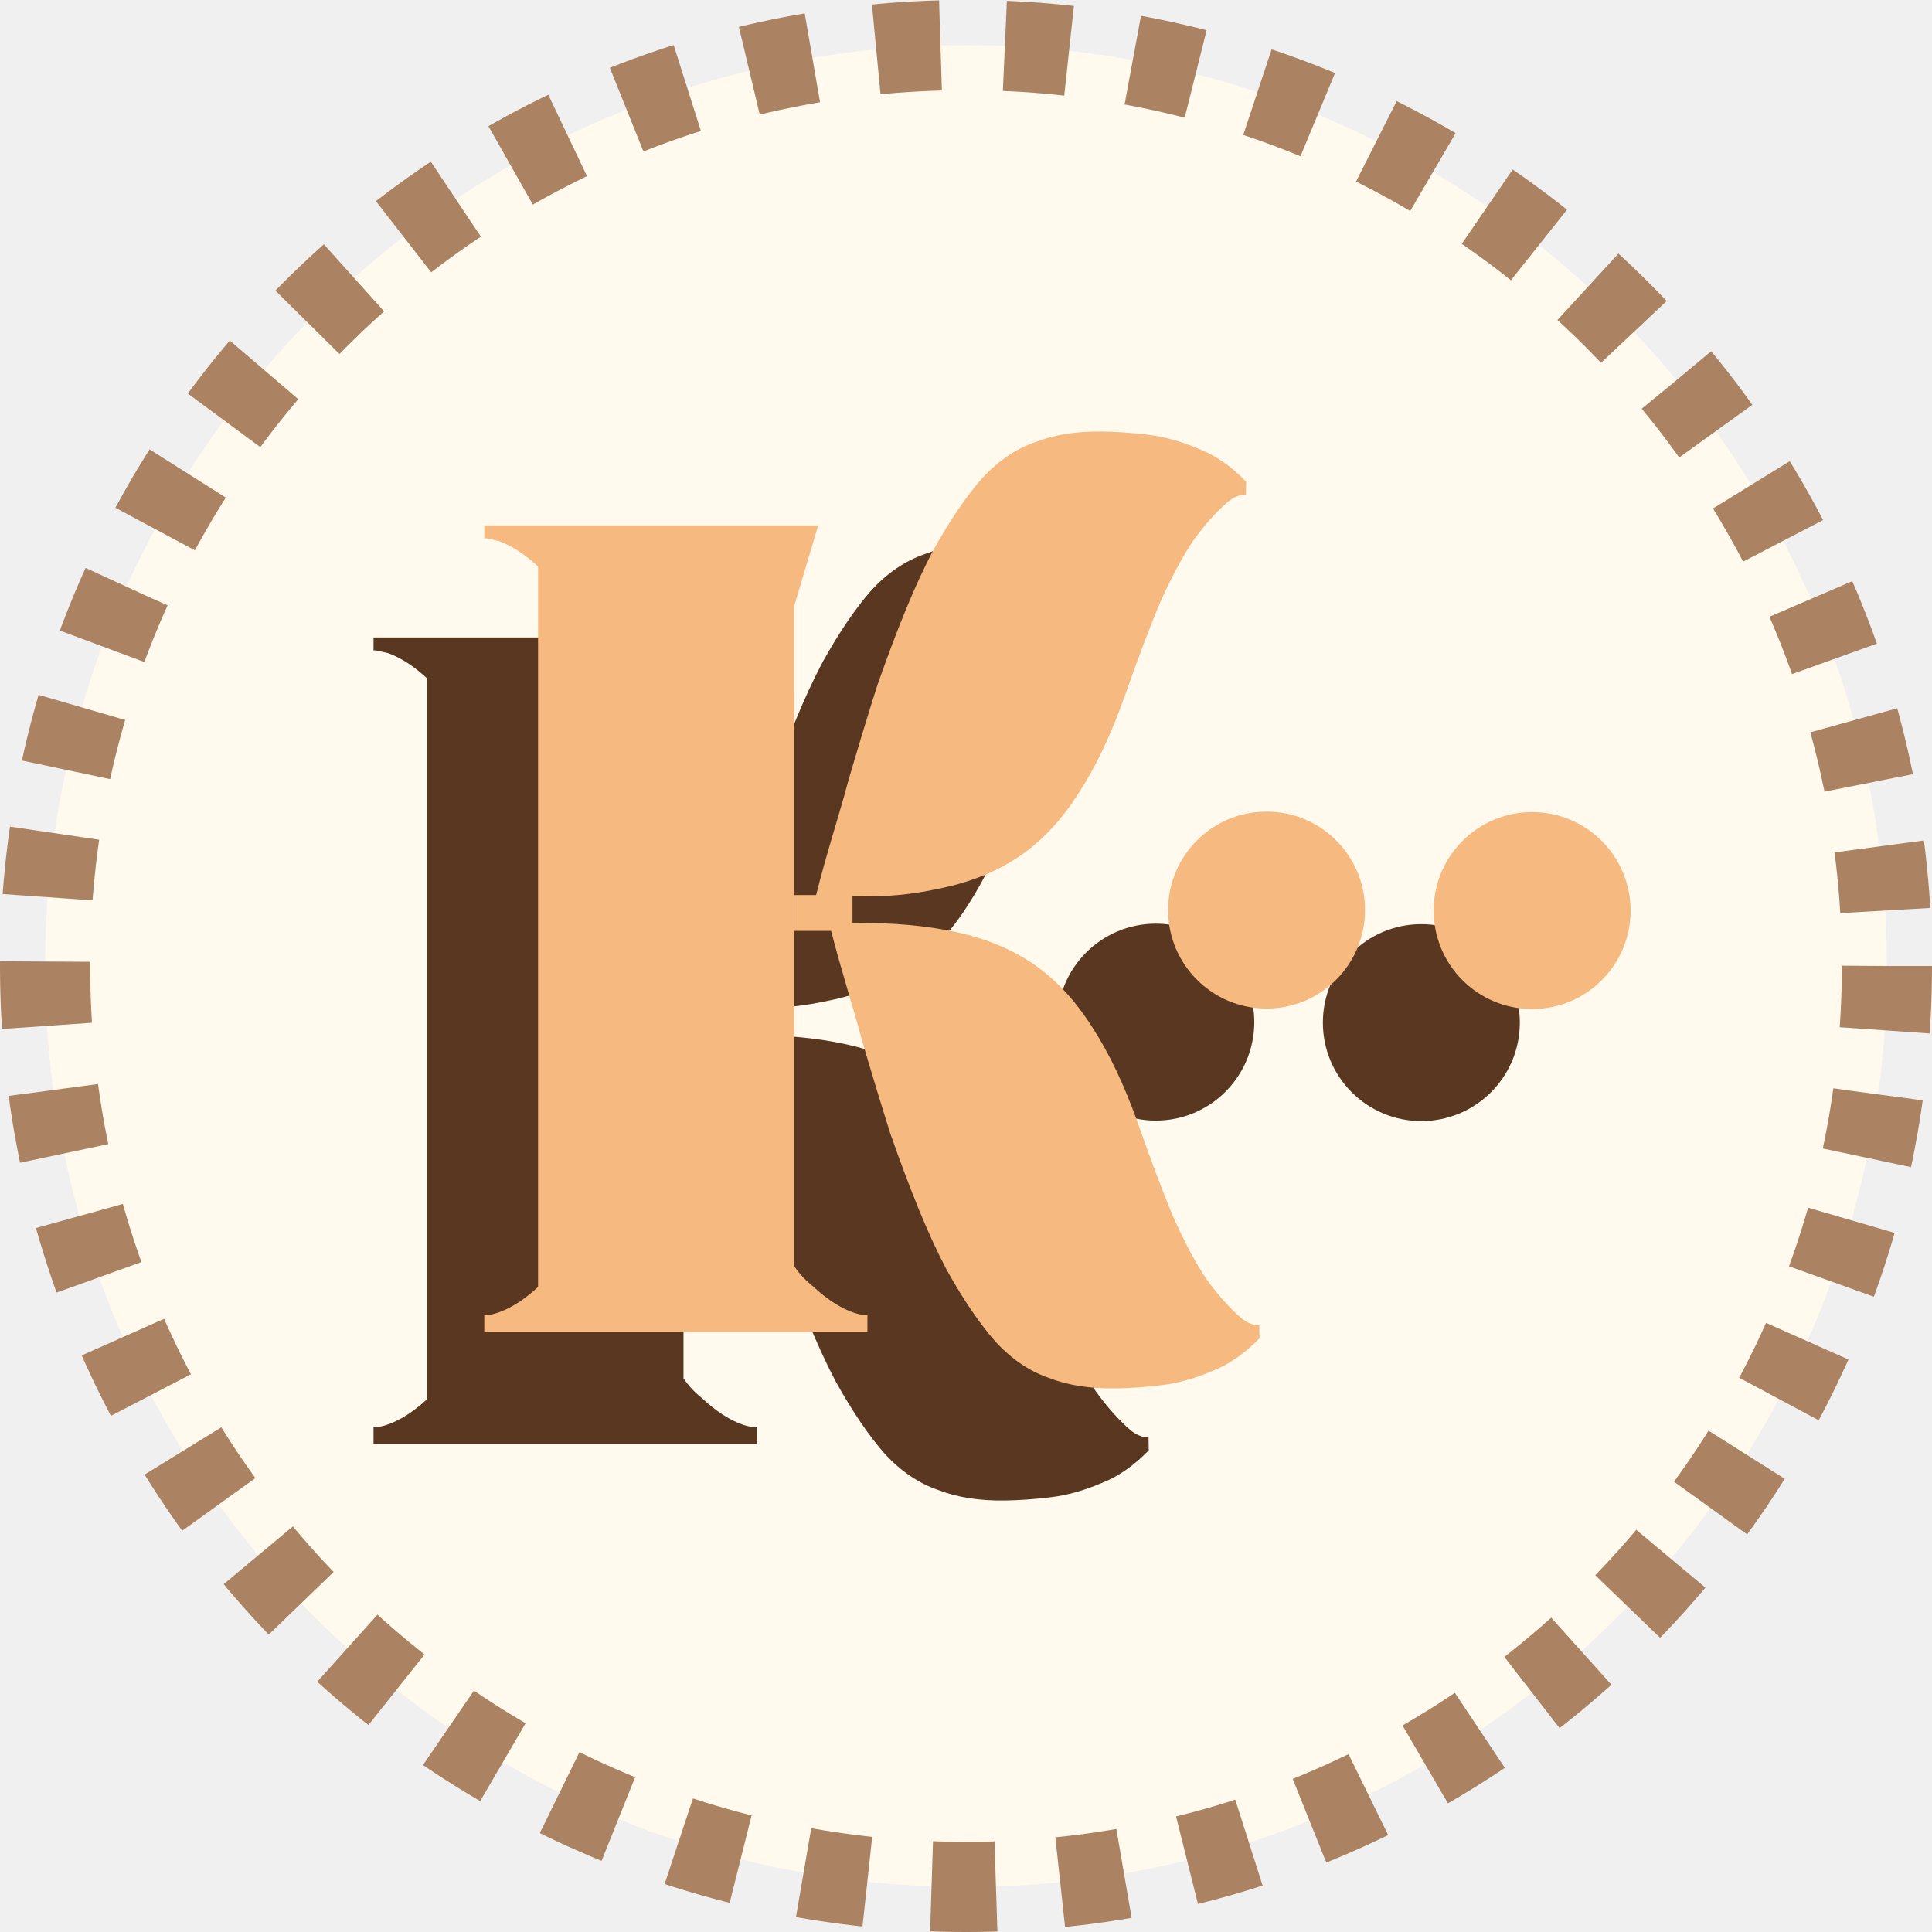
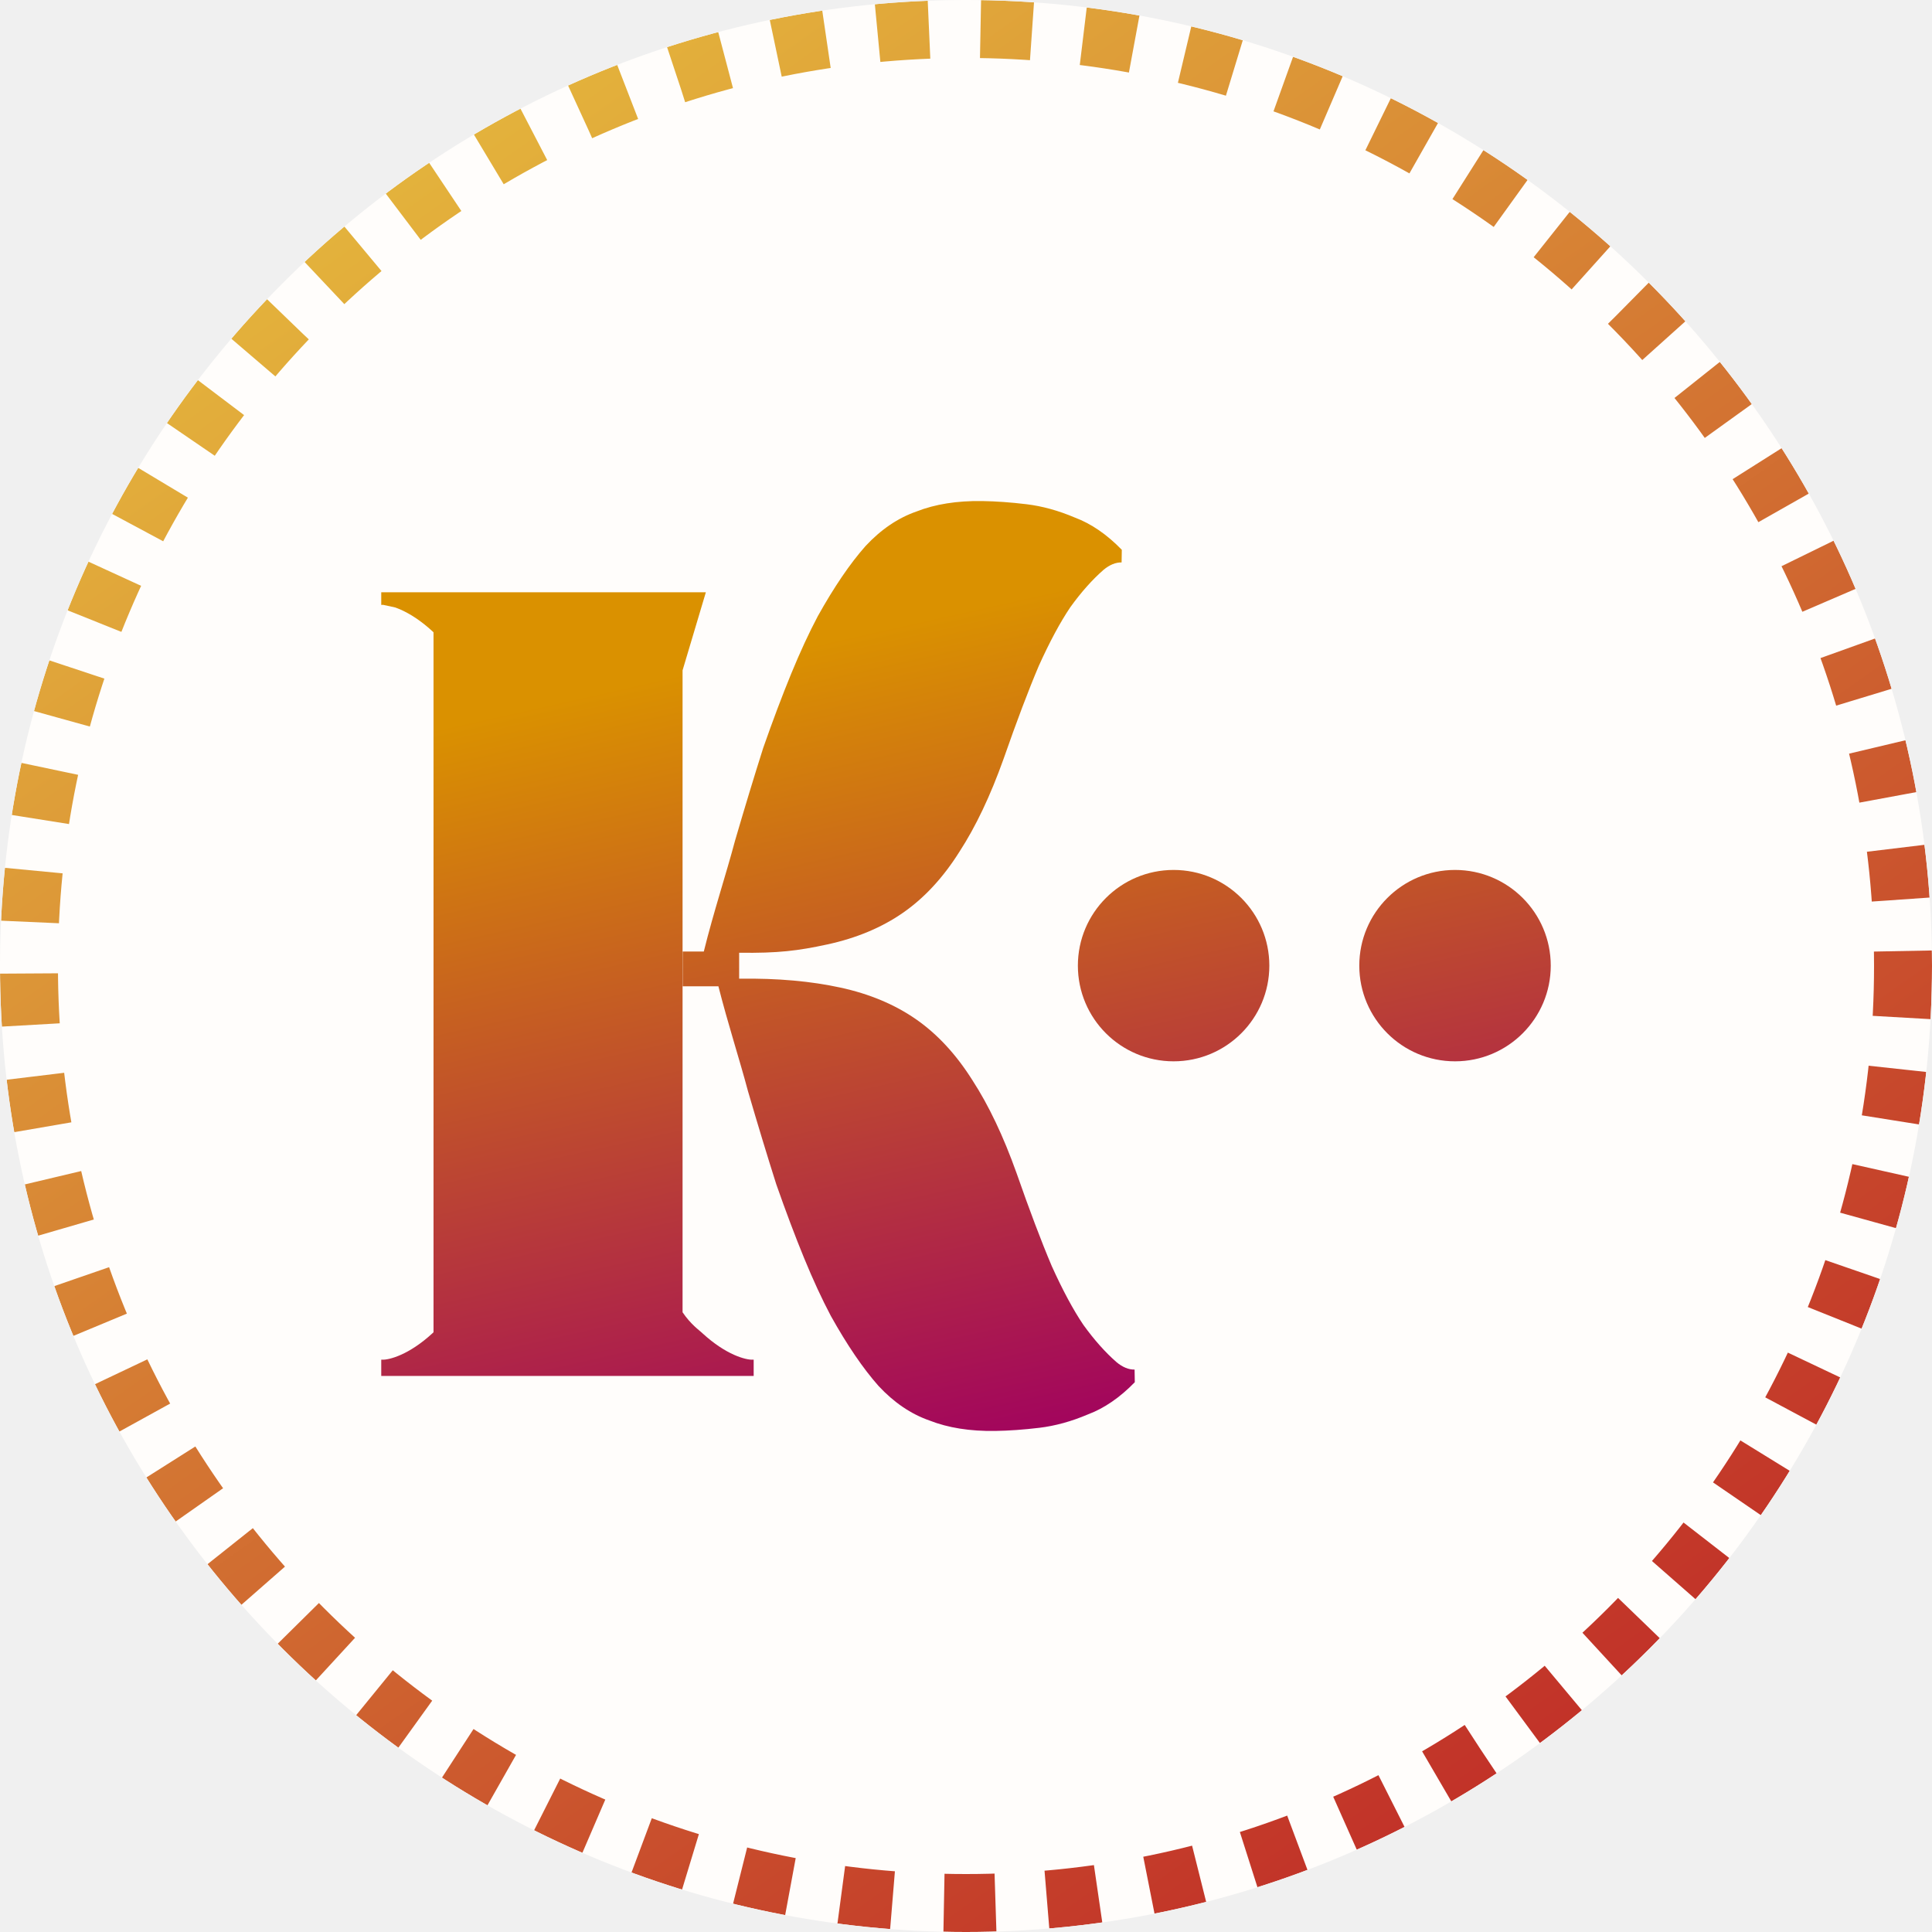
<svg xmlns="http://www.w3.org/2000/svg" width="1500" height="1500" viewBox="0 0 1500 1500" fill="none">
-   <g clip-path="url(#clip0_4_458)">
-     <circle cx="750" cy="750" r="715" fill="#FFFAED" stroke="#AC8362" stroke-width="70" stroke-dasharray="50 50" />
-     <path d="M1180 793.959C1180 836.182 1145.77 870.411 1103.54 870.411C1061.31 870.411 1027.08 836.182 1027.08 793.959C1027.08 751.736 1061.31 717.507 1103.54 717.507C1145.77 717.507 1180 751.736 1180 793.959Z" fill="#5A3720" />
-     <path d="M973.82 793.583C973.82 835.806 939.587 870.035 897.359 870.035C855.13 870.035 820.897 835.806 820.897 793.583C820.897 751.36 855.13 717.131 897.359 717.131C939.587 717.131 973.82 751.36 973.82 793.583Z" fill="#5A3720" />
-     <path d="M717.572 430.338C732.425 424.502 749.863 421.73 769.885 422.021C780.95 422.182 792.793 423.026 805.416 424.555C818.04 426.083 830.894 429.633 843.979 435.202C857.074 440.1 869.581 448.687 881.501 460.964L881.336 471.048C876.594 470.979 871.819 472.926 867.012 476.891C857.922 484.827 849.064 494.785 840.435 506.763C832.333 518.749 823.906 534.428 815.156 553.801C806.933 573.181 797.57 597.926 787.063 628.032C776.567 657.465 764.831 682.174 751.855 702.158C738.868 722.814 723.844 739.07 706.786 750.925C689.727 762.78 669.561 771.228 646.29 776.268C623.019 781.309 606.956 783.351 575.869 782.899V803.642C606.956 803.19 633.396 805.69 656.668 810.73C679.939 815.771 700.105 824.221 717.164 836.076C734.223 847.932 749.246 864.187 762.233 884.843C775.209 904.827 786.944 929.535 797.439 958.968C807.946 989.074 817.312 1013.82 825.535 1033.2C834.285 1052.57 842.71 1068.25 850.812 1080.24C859.44 1092.21 868.3 1102.17 877.389 1110.11C882.197 1114.07 886.973 1116.02 891.715 1115.95L891.88 1126.04C879.96 1138.31 867.451 1146.9 854.356 1151.8C841.272 1157.37 828.418 1160.92 815.795 1162.45C803.172 1163.97 791.326 1164.82 780.262 1164.98C760.24 1165.27 742.803 1162.5 727.951 1156.66C713.11 1151.5 699.52 1142.28 687.181 1129.01C674.831 1115.07 662.14 1096.43 649.109 1073.09C642.039 1059.74 634.936 1044.38 627.8 1027C620.664 1009.62 613.226 989.89 605.486 967.813C598.262 945.056 590.741 920.286 582.924 893.503C575.995 867.442 566.953 839.925 559.293 809.702H530.752V781.926H547.64C555.506 750.138 565.319 720.683 572.547 693.497C580.364 666.715 587.884 641.945 595.109 619.188C602.849 597.111 610.286 577.381 617.422 560.002C624.558 542.623 631.663 527.261 638.733 513.916C651.764 490.571 664.453 471.927 676.803 457.986C689.142 444.717 702.732 435.501 717.572 430.338Z" fill="#5A3720" />
-     <path d="M549.272 494.911L530.668 557.298V1070.16C537.387 1080.03 544.056 1084.54 546.033 1086.44L546.471 1086.85C556.01 1095.64 564.734 1101 571.741 1104.13C578.771 1107.27 584.025 1108.15 586.63 1108.05L587.468 1108.01V1121.02H290V1108.01L290.838 1108.05C293.443 1108.15 298.697 1107.27 305.726 1104.13C312.733 1101 321.457 1095.64 330.997 1086.85L331.435 1086.44C331.541 1086.33 331.647 1086.23 331.752 1086.12V526.879C331.647 526.775 331.541 526.671 331.435 526.569L330.997 526.158C321.457 517.367 312.733 512.006 305.726 508.874C304.051 508.125 302.475 507.507 301.013 506.998L291.596 504.958C291.323 504.951 291.07 504.95 290.838 504.96L290 504.995V494.911H549.272Z" fill="#5A3720" />
-     <path d="M1266 706.959C1266 749.182 1231.77 783.411 1189.54 783.411C1147.31 783.411 1113.08 749.182 1113.08 706.959C1113.08 664.736 1147.31 630.507 1189.54 630.507C1231.77 630.507 1266 664.736 1266 706.959Z" fill="#F6BA80" />
-     <path d="M1059.82 706.583C1059.82 748.806 1025.59 783.035 983.359 783.035C941.13 783.035 906.897 748.806 906.897 706.583C906.897 664.36 941.13 630.131 983.359 630.131C1025.59 630.131 1059.82 664.36 1059.82 706.583Z" fill="#F6BA80" />
-     <path d="M803.572 343.338C818.425 337.502 835.863 334.73 855.885 335.021C866.95 335.182 878.793 336.026 891.416 337.555C904.04 339.083 916.894 342.633 929.979 348.202C943.074 353.1 955.581 361.687 967.501 373.964L967.336 384.048C962.594 383.979 957.819 385.926 953.012 389.891C943.922 397.827 935.064 407.785 926.435 419.763C918.333 431.749 909.906 447.428 901.156 466.801C892.933 486.181 883.57 510.926 873.063 541.032C862.567 570.465 850.831 595.174 837.855 615.158C824.868 635.814 809.844 652.07 792.786 663.925C775.727 675.78 755.561 684.228 732.29 689.268C709.019 694.309 692.956 696.351 661.869 695.899V716.642C692.956 716.19 719.396 718.69 742.668 723.73C765.939 728.771 786.105 737.221 803.164 749.076C820.223 760.932 835.246 777.187 848.233 797.843C861.209 817.827 872.944 842.535 883.439 871.968C893.946 902.074 903.312 926.819 911.535 946.199C920.285 965.572 928.71 981.251 936.812 993.237C945.44 1005.21 954.3 1015.17 963.389 1023.11C968.197 1027.07 972.973 1029.02 977.715 1028.95L977.88 1039.04C965.96 1051.31 953.451 1059.9 940.356 1064.8C927.272 1070.37 914.418 1073.92 901.795 1075.45C889.172 1076.97 877.326 1077.82 866.262 1077.98C846.24 1078.27 828.803 1075.5 813.951 1069.66C799.11 1064.5 785.52 1055.28 773.181 1042.01C760.831 1028.07 748.14 1009.43 735.109 986.085C728.039 972.74 720.936 957.376 713.8 939.997C706.664 922.618 699.226 902.89 691.486 880.813C684.262 858.056 676.741 833.286 668.923 806.503C661.995 780.442 652.953 752.925 645.293 722.702H616.752V694.926H633.64C641.506 663.138 651.319 633.683 658.547 606.497C666.364 579.715 673.884 554.945 681.109 532.188C688.849 510.111 696.286 490.381 703.422 473.002C710.558 455.623 717.663 440.261 724.733 426.916C737.764 403.571 750.453 384.927 762.803 370.986C775.142 357.717 788.732 348.501 803.572 343.338Z" fill="#F6BA80" />
-     <path d="M635.272 407.911L616.669 470.298V983.156C623.387 993.025 630.056 997.542 632.033 999.436L632.471 999.848C642.01 1008.64 650.734 1014 657.741 1017.13C664.771 1020.27 670.025 1021.15 672.63 1021.05L673.468 1021.01V1034.02H376V1021.01L376.838 1021.05C379.443 1021.15 384.697 1020.27 391.726 1017.13C398.733 1014 407.457 1008.64 416.997 999.848L417.435 999.436C417.541 999.334 417.647 999.229 417.752 999.125V439.879C417.647 439.775 417.541 439.671 417.435 439.569L416.997 439.158C407.457 430.367 398.733 425.006 391.726 421.874C390.051 421.125 388.475 420.507 387.013 419.998L377.596 417.958C377.323 417.951 377.07 417.95 376.838 417.96L376 417.995V407.911H635.272Z" fill="#F6BA80" />
+   <g clip-path="url(#clip0_8_36)">
+     <mask id="mask0_8_36" style="mask-type:alpha" maskUnits="userSpaceOnUse" x="0" y="0" width="1500" height="1500">
+       <circle cx="750" cy="750" r="750" fill="#D9D9D9" />
+     </mask>
+     <g mask="url(#mask0_8_36)">
+       <circle cx="740.469" cy="778.595" r="1010.37" fill="#FFFDFB" />
+       <circle cx="750" cy="750" r="727.5" stroke="url(#paint0_linear_8_36)" stroke-width="45" stroke-dasharray="40 40" />
+       <path d="M711.617 397.102C726.054 391.431 743.005 388.737 762.467 389.02C773.222 389.177 784.735 389.997 797.005 391.483C809.275 392.968 821.771 396.417 834.489 401.829C847.218 406.588 859.375 414.933 870.962 426.862L870.802 436.661C866.193 436.594 861.551 438.487 856.878 442.339C848.043 450.051 839.432 459.728 831.045 471.367C823.17 483.014 814.978 498.25 806.473 517.075C798.48 535.908 789.378 559.953 779.165 589.209C768.962 617.81 757.554 641.82 744.941 661.239C732.317 681.311 717.714 697.108 701.132 708.629C684.55 720.149 664.948 728.357 642.328 733.255C619.707 738.154 604.093 740.139 573.876 739.699V759.855C604.093 759.416 629.795 761.845 652.415 766.743C675.036 771.641 694.639 779.852 711.22 791.372C727.802 802.893 742.405 818.69 755.029 838.762C767.642 858.18 779.049 882.19 789.251 910.791C799.464 940.046 808.568 964.092 816.561 982.925C825.066 1001.75 833.256 1016.99 841.131 1028.63C849.518 1040.27 858.13 1049.95 866.966 1057.66C871.639 1061.51 876.281 1063.41 880.891 1063.34L881.051 1073.14C869.464 1085.07 857.305 1093.41 844.576 1098.17C831.858 1103.58 819.363 1107.03 807.093 1108.52C794.823 1110 783.309 1110.82 772.554 1110.98C753.092 1111.26 736.142 1108.57 721.705 1102.9C707.279 1097.88 694.07 1088.92 682.076 1076.03C670.071 1062.48 657.735 1044.37 645.068 1021.68C638.196 1008.71 631.292 993.785 624.355 976.897C617.419 960.009 610.188 940.838 602.665 919.386C595.643 897.272 588.331 873.201 580.733 847.176C573.998 821.852 565.209 795.113 557.763 765.744H530.02V738.753H546.437C554.083 707.863 563.621 679.241 570.647 652.824C578.245 626.798 585.556 602.728 592.578 580.614C600.101 559.161 607.331 539.989 614.267 523.101C621.204 506.214 628.11 491.286 634.982 478.318C647.649 455.633 659.983 437.516 671.988 423.969C683.981 411.076 697.191 402.12 711.617 397.102Z" fill="url(#paint1_linear_8_36)" />
+       <path d="M529.939 520.474V1018.84C536.47 1028.43 542.952 1032.82 544.874 1034.66L545.299 1035.06C554.572 1043.6 563.052 1048.81 569.863 1051.85C576.696 1054.9 581.804 1055.76 584.336 1055.66L585.15 1055.62V1068.26H296V1055.62L296.814 1055.66C299.346 1055.76 304.454 1054.9 311.287 1051.85C318.098 1048.81 326.578 1043.6 335.851 1035.06L336.276 1034.66C336.379 1034.56 336.482 1034.45 336.584 1034.35V490.915C336.482 490.814 336.379 490.713 336.276 490.614L335.851 490.214C326.578 481.671 318.098 476.461 311.287 473.418C309.658 472.69 308.126 472.09 306.705 471.595L297.551 469.613C297.286 469.606 297.04 469.605 296.814 469.615L296 469.649V459.85H548.022L529.939 520.474Z" fill="url(#paint2_linear_8_36)" />
+       <path d="M911.183 675.424C952.231 675.424 985.507 708.686 985.507 749.715C985.507 790.745 952.231 824.007 911.183 824.007C870.136 824.007 836.86 790.745 836.86 749.715C836.86 708.686 870.136 675.424 911.183 675.424Z" fill="url(#paint3_linear_8_36)" />
+       <path d="M1129.68 675.424C1170.72 675.424 1204 708.686 1204 749.715C1204 790.745 1170.72 824.007 1129.68 824.007C1088.63 824.007 1055.35 790.745 1055.35 749.715C1055.35 708.686 1088.63 675.424 1129.68 675.424Z" fill="url(#paint4_linear_8_36)" />
+     </g>
  </g>
  <defs>
-     <clipPath id="clip0_4_458">
+     <linearGradient id="paint0_linear_8_36" x1="285.5" y1="133.5" x2="1228.5" y2="1464" gradientUnits="userSpaceOnUse">
+       <stop stop-color="#E4B43C" />
+       <stop offset="1" stop-color="#BF2927" />
+     </linearGradient>
+     <linearGradient id="paint1_linear_8_36" x1="721.5" y1="479.5" x2="863" y2="1111" gradientUnits="userSpaceOnUse">
+       <stop stop-color="#DA9100" />
+       <stop offset="1" stop-color="#A1025F" />
+     </linearGradient>
+     <linearGradient id="paint2_linear_8_36" x1="721.5" y1="479.5" x2="863" y2="1111" gradientUnits="userSpaceOnUse">
+       <stop stop-color="#DA9100" />
+       <stop offset="1" stop-color="#A1025F" />
+     </linearGradient>
+     <linearGradient id="paint3_linear_8_36" x1="721.5" y1="479.5" x2="863" y2="1111" gradientUnits="userSpaceOnUse">
+       <stop stop-color="#DA9100" />
+       <stop offset="1" stop-color="#A1025F" />
+     </linearGradient>
+     <linearGradient id="paint4_linear_8_36" x1="721.5" y1="479.5" x2="863" y2="1111" gradientUnits="userSpaceOnUse">
+       <stop stop-color="#DA9100" />
+       <stop offset="1" stop-color="#A1025F" />
+     </linearGradient>
+     <clipPath id="clip0_8_36">
      <rect width="1500" height="1500" fill="white" />
    </clipPath>
  </defs>
</svg>
